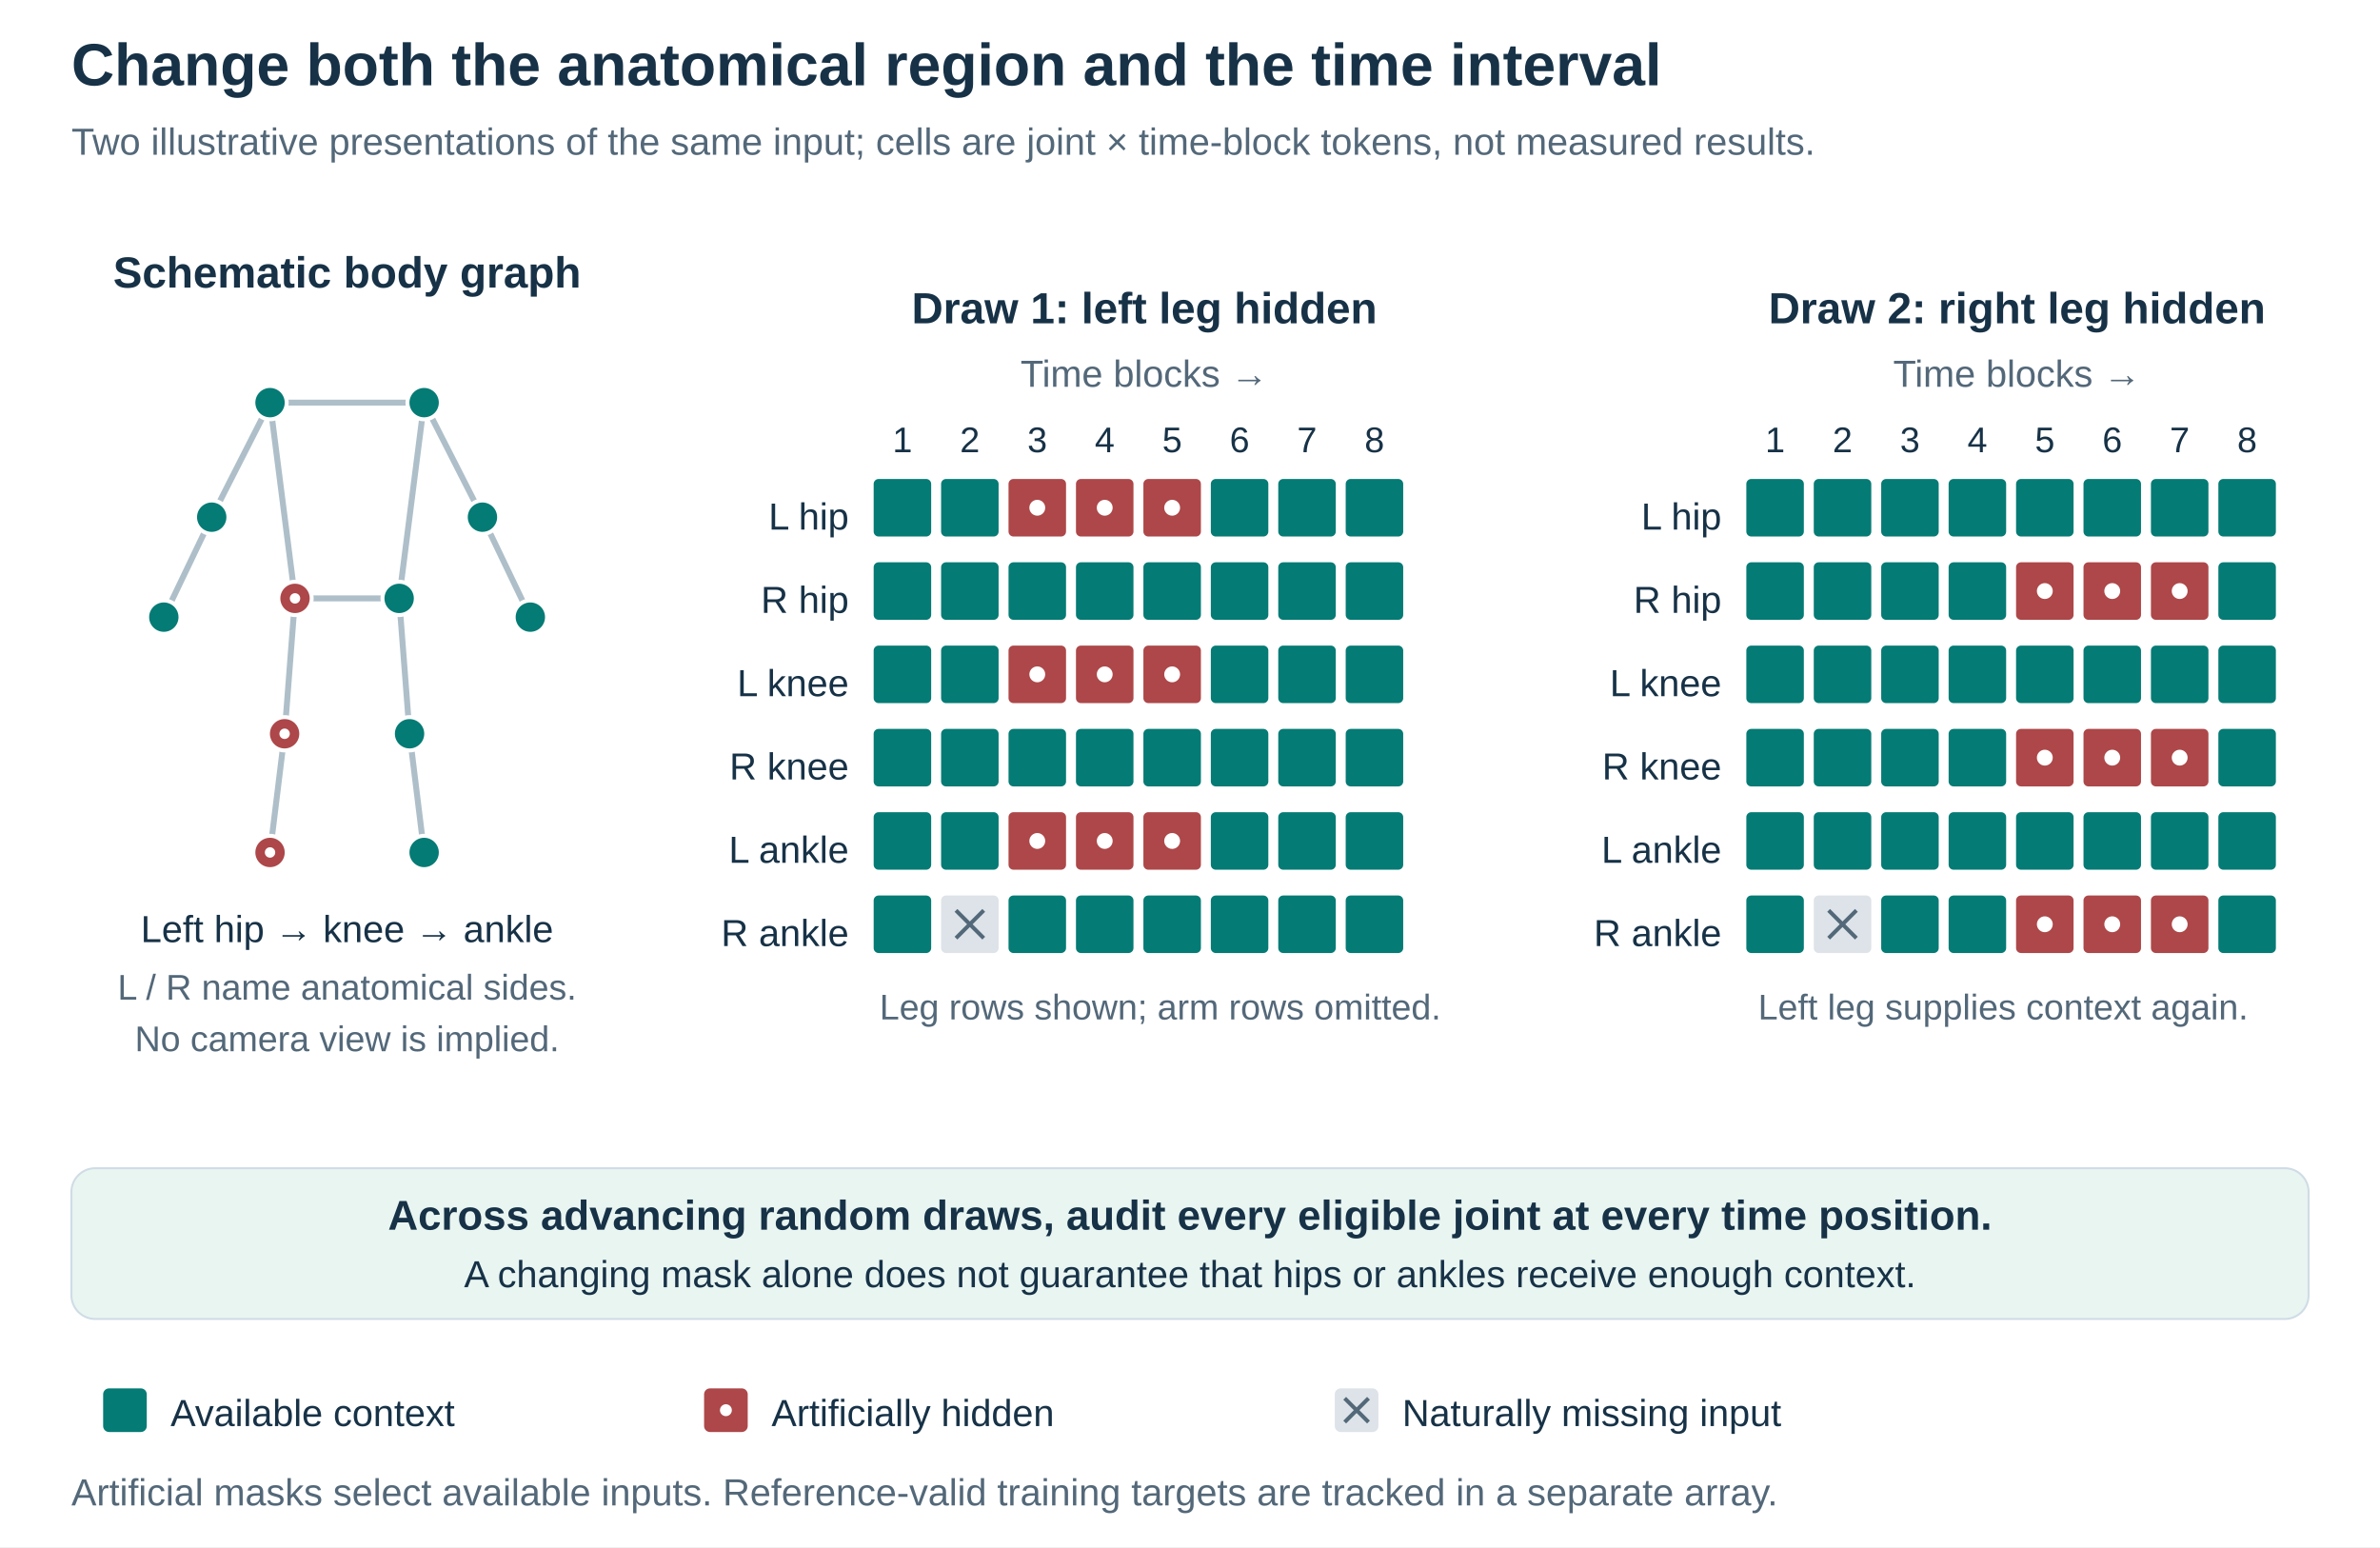
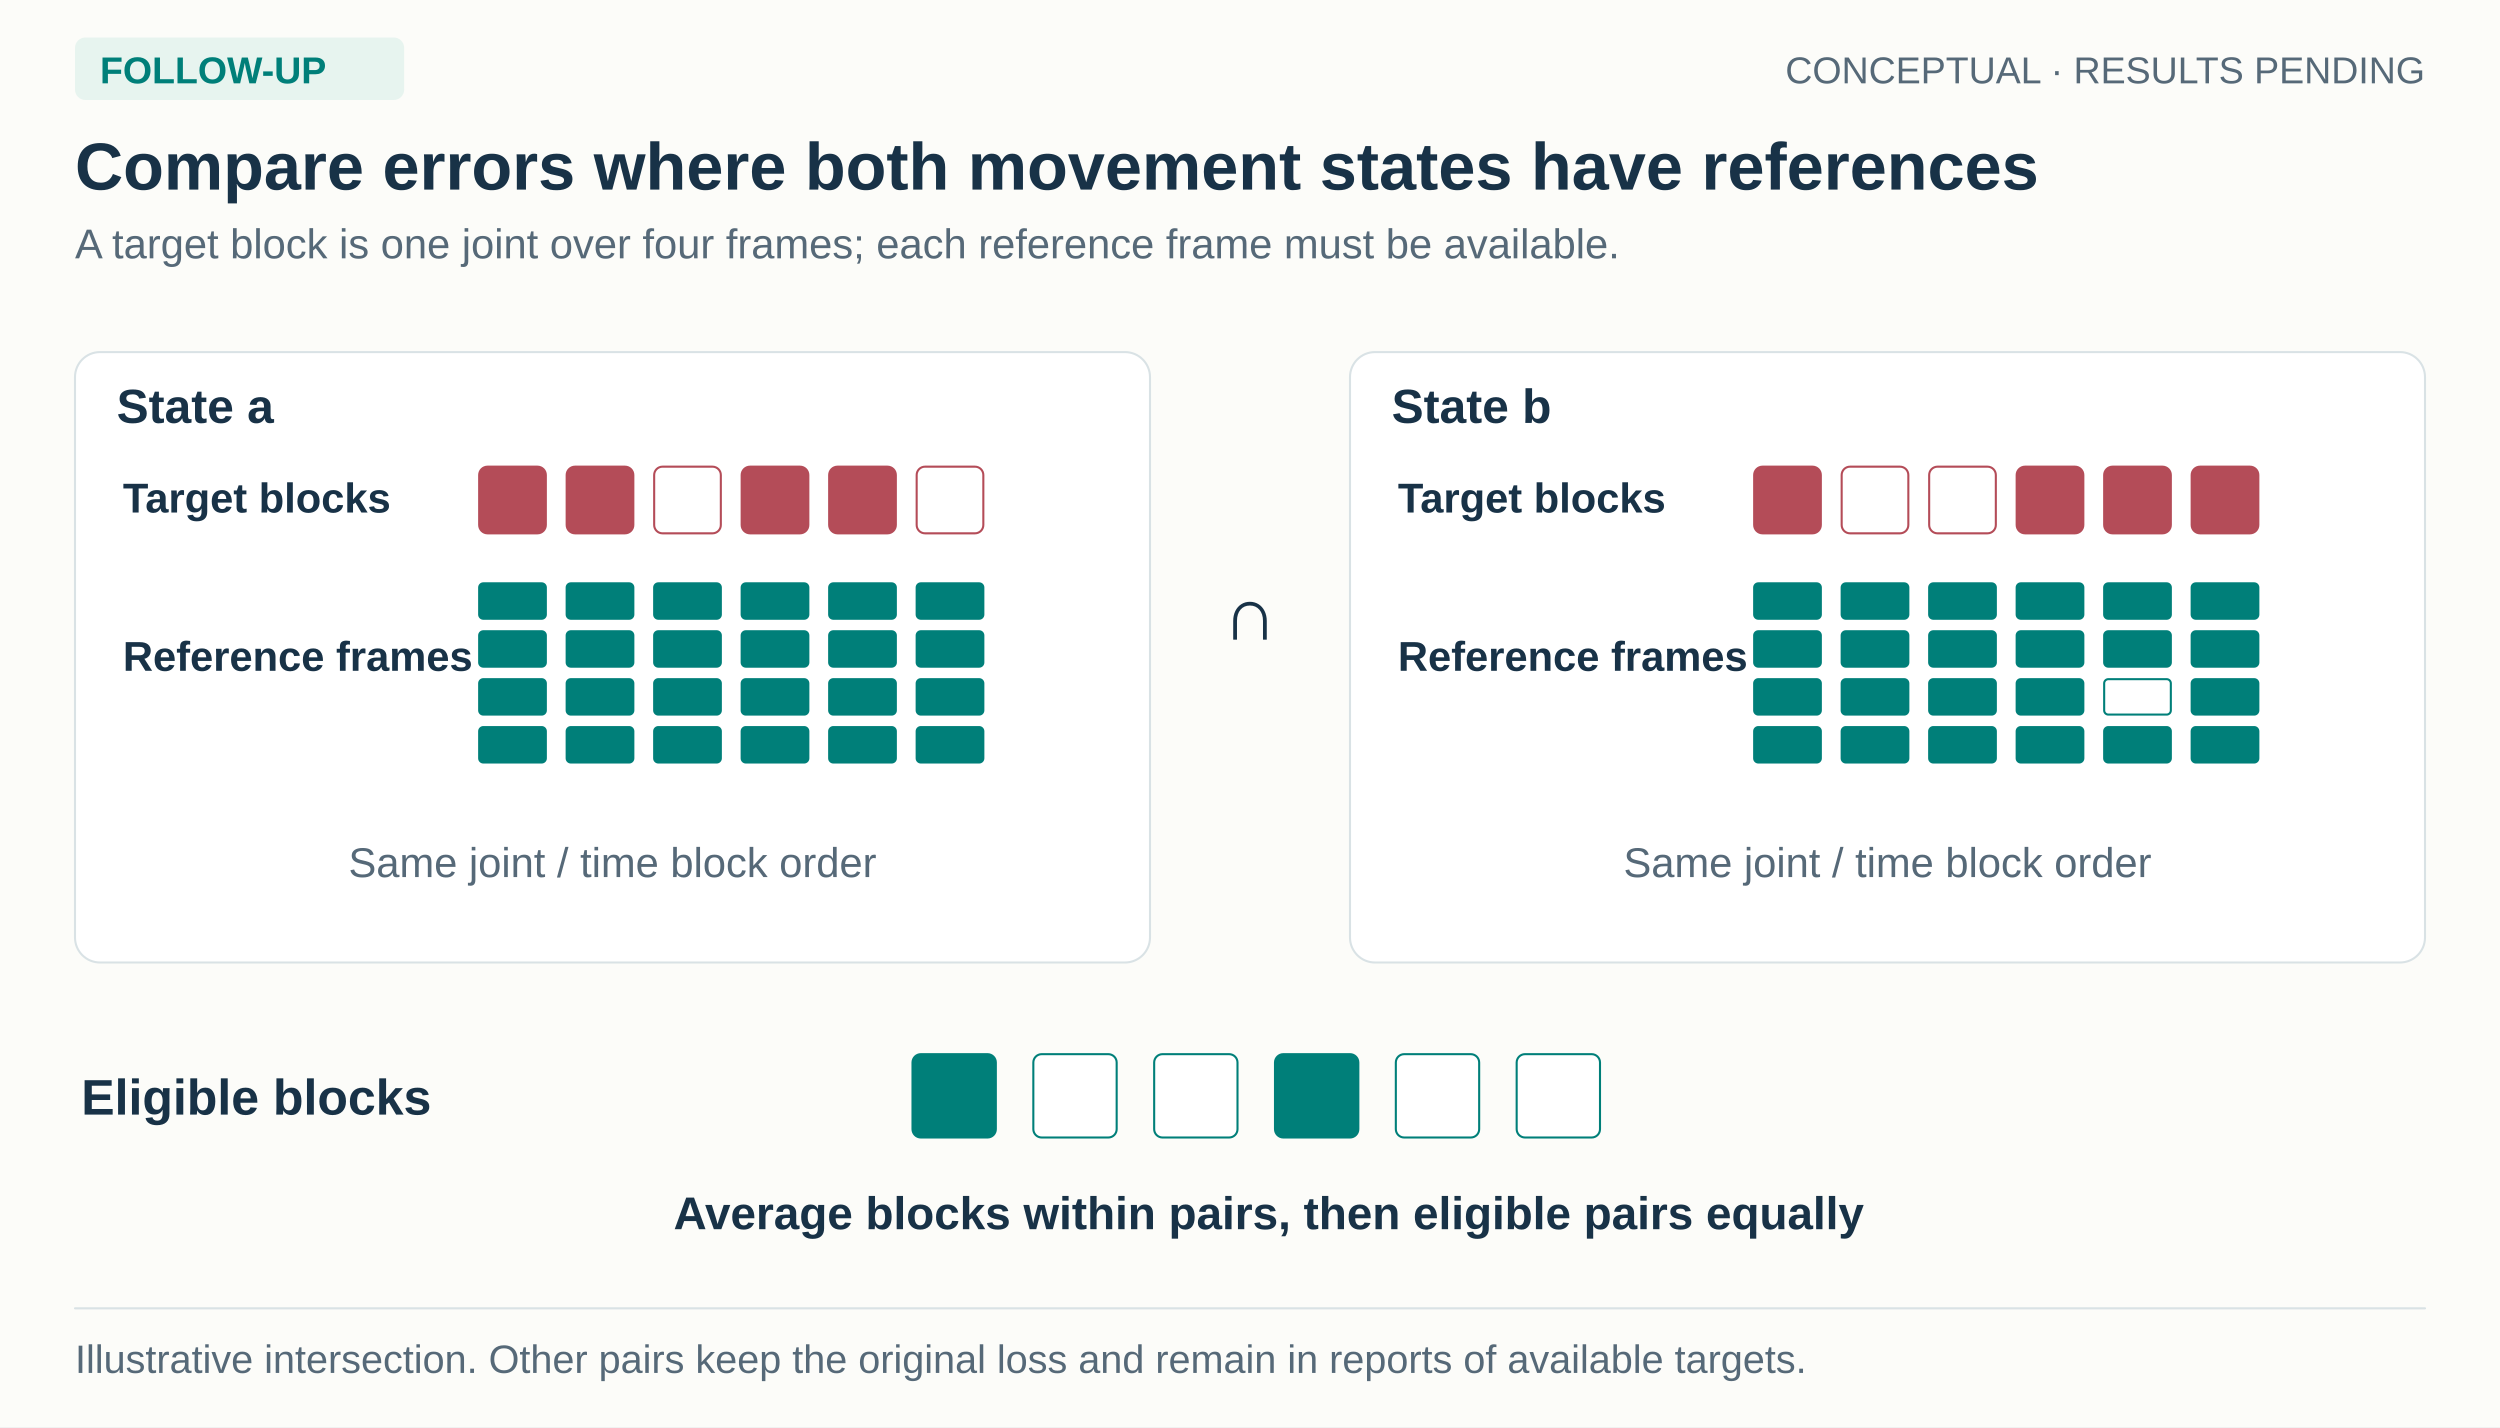
- <svg xmlns="http://www.w3.org/2000/svg" width="1200" height="780" viewBox="0 0 1200 780" role="img" aria-labelledby="title desc">
+ <svg xmlns="http://www.w3.org/2000/svg" width="1200" height="685" viewBox="0 0 1200 685" role="img" aria-labelledby="title desc">
  <defs>
-     <marker id="arrow" markerWidth="7" markerHeight="7" refX="6.5" refY="3.5" orient="auto">
-       <path d="M0 0L7 3.5L0 7" fill="#536879" />
+     <marker id="arrow" markerWidth="8" markerHeight="8" refX="7" refY="4" orient="auto">
+       <path d="M0 0L8 4L0 8" fill="#566978" />
    </marker>
  </defs>
-   <rect width="1200" height="780" fill="white" />
-   <text x="36" y="43" font-family="Arial, sans-serif" font-size="30" fill="#173247" text-anchor="start" font-weight="bold">Change both the anatomical region and the time interval</text>
-   <text x="36" y="78" font-family="Arial, sans-serif" font-size="19" fill="#536879" text-anchor="start" font-weight="normal">Two illustrative presentations of the same input; cells are joint × time-block tokens, not measured results.</text>
-   <text x="175" y="145" font-family="Arial, sans-serif" font-size="22" fill="#173247" text-anchor="middle" font-weight="bold">Schematic body graph</text>
-   <polyline points="136.15,203.0 213.85,203.0" fill="none" stroke="#aebfc9" stroke-width="3" stroke-linejoin="round" />
-   <polyline points="136.15,203.0 106.75,260.75" fill="none" stroke="#aebfc9" stroke-width="3" stroke-linejoin="round" />
-   <polyline points="106.75,260.75 82.6,311.15" fill="none" stroke="#aebfc9" stroke-width="3" stroke-linejoin="round" />
-   <polyline points="213.85,203.0 243.25,260.75" fill="none" stroke="#aebfc9" stroke-width="3" stroke-linejoin="round" />
-   <polyline points="243.25,260.75 267.4,311.15" fill="none" stroke="#aebfc9" stroke-width="3" stroke-linejoin="round" />
-   <polyline points="136.15,203.0 148.75,301.7" fill="none" stroke="#aebfc9" stroke-width="3" stroke-linejoin="round" />
-   <polyline points="213.85,203.0 201.25,301.7" fill="none" stroke="#aebfc9" stroke-width="3" stroke-linejoin="round" />
-   <polyline points="148.75,301.7 201.25,301.7" fill="none" stroke="#aebfc9" stroke-width="3" stroke-linejoin="round" />
-   <polyline points="148.75,301.7 143.5,369.95" fill="none" stroke="#aebfc9" stroke-width="3" stroke-linejoin="round" />
-   <polyline points="143.5,369.95 136.15,429.8" fill="none" stroke="#aebfc9" stroke-width="3" stroke-linejoin="round" />
-   <polyline points="201.25,301.7 206.5,369.95" fill="none" stroke="#aebfc9" stroke-width="3" stroke-linejoin="round" />
-   <polyline points="206.5,369.95 213.85,429.8" fill="none" stroke="#aebfc9" stroke-width="3" stroke-linejoin="round" />
-   <circle cx="136.15" cy="203.0" r="8.4" fill="#057b75" stroke="white" stroke-width="2" />
-   <circle cx="213.85" cy="203.0" r="8.4" fill="#057b75" stroke="white" stroke-width="2" />
-   <circle cx="106.75" cy="260.75" r="8.4" fill="#057b75" stroke="white" stroke-width="2" />
-   <circle cx="243.25" cy="260.75" r="8.4" fill="#057b75" stroke="white" stroke-width="2" />
-   <circle cx="82.6" cy="311.15" r="8.4" fill="#057b75" stroke="white" stroke-width="2" />
-   <circle cx="267.4" cy="311.15" r="8.4" fill="#057b75" stroke="white" stroke-width="2" />
-   <circle cx="148.75" cy="301.7" r="8.4" fill="#ad4749" stroke="white" stroke-width="2" />
-   <circle cx="148.75" cy="301.7" r="2.625" fill="white" stroke="none" stroke-width="2" />
-   <circle cx="201.25" cy="301.7" r="8.4" fill="#057b75" stroke="white" stroke-width="2" />
-   <circle cx="143.5" cy="369.95" r="8.4" fill="#ad4749" stroke="white" stroke-width="2" />
-   <circle cx="143.5" cy="369.95" r="2.625" fill="white" stroke="none" stroke-width="2" />
-   <circle cx="206.5" cy="369.95" r="8.4" fill="#057b75" stroke="white" stroke-width="2" />
-   <circle cx="136.15" cy="429.8" r="8.4" fill="#ad4749" stroke="white" stroke-width="2" />
-   <circle cx="136.15" cy="429.8" r="2.625" fill="white" stroke="none" stroke-width="2" />
-   <circle cx="213.85" cy="429.8" r="8.4" fill="#057b75" stroke="white" stroke-width="2" />
-   <text x="175" y="475" font-family="Arial, sans-serif" font-size="19" fill="#173247" text-anchor="middle" font-weight="normal">Left hip → knee → ankle</text>
-   <text x="175" y="504" font-family="Arial, sans-serif" font-size="18" fill="#536879" text-anchor="middle" font-weight="normal">L / R name anatomical sides.</text>
-   <text x="175" y="530" font-family="Arial, sans-serif" font-size="18" fill="#536879" text-anchor="middle" font-weight="normal">No camera view is implied.</text>
-   <text x="577" y="163" font-family="Arial, sans-serif" font-size="22" fill="#173247" text-anchor="middle" font-weight="bold">Draw 1: left leg hidden</text>
-   <text x="577" y="195" font-family="Arial, sans-serif" font-size="19" fill="#536879" text-anchor="middle" font-weight="normal">Time blocks →</text>
-   <text x="455" y="228" font-family="Arial, sans-serif" font-size="18" fill="#173247" text-anchor="middle" font-weight="normal">1</text>
-   <text x="489" y="228" font-family="Arial, sans-serif" font-size="18" fill="#173247" text-anchor="middle" font-weight="normal">2</text>
-   <text x="523" y="228" font-family="Arial, sans-serif" font-size="18" fill="#173247" text-anchor="middle" font-weight="normal">3</text>
-   <text x="557" y="228" font-family="Arial, sans-serif" font-size="18" fill="#173247" text-anchor="middle" font-weight="normal">4</text>
-   <text x="591" y="228" font-family="Arial, sans-serif" font-size="18" fill="#173247" text-anchor="middle" font-weight="normal">5</text>
-   <text x="625" y="228" font-family="Arial, sans-serif" font-size="18" fill="#173247" text-anchor="middle" font-weight="normal">6</text>
-   <text x="659" y="228" font-family="Arial, sans-serif" font-size="18" fill="#173247" text-anchor="middle" font-weight="normal">7</text>
-   <text x="693" y="228" font-family="Arial, sans-serif" font-size="18" fill="#173247" text-anchor="middle" font-weight="normal">8</text>
-   <text x="428" y="267" font-family="Arial, sans-serif" font-size="19" fill="#173247" text-anchor="end" font-weight="normal">L hip</text>
-   <rect x="440" y="241" width="30" height="30" rx="3" fill="#057b75" stroke="white" />
-   <rect x="474" y="241" width="30" height="30" rx="3" fill="#057b75" stroke="white" />
-   <rect x="508" y="241" width="30" height="30" rx="3" fill="#ad4749" stroke="white" />
-   <circle cx="523" cy="256" r="4" fill="white" stroke="none" stroke-width="2" />
-   <rect x="542" y="241" width="30" height="30" rx="3" fill="#ad4749" stroke="white" />
-   <circle cx="557" cy="256" r="4" fill="white" stroke="none" stroke-width="2" />
-   <rect x="576" y="241" width="30" height="30" rx="3" fill="#ad4749" stroke="white" />
-   <circle cx="591" cy="256" r="4" fill="white" stroke="none" stroke-width="2" />
-   <rect x="610" y="241" width="30" height="30" rx="3" fill="#057b75" stroke="white" />
-   <rect x="644" y="241" width="30" height="30" rx="3" fill="#057b75" stroke="white" />
-   <rect x="678" y="241" width="30" height="30" rx="3" fill="#057b75" stroke="white" />
-   <text x="428" y="309" font-family="Arial, sans-serif" font-size="19" fill="#173247" text-anchor="end" font-weight="normal">R hip</text>
-   <rect x="440" y="283" width="30" height="30" rx="3" fill="#057b75" stroke="white" />
-   <rect x="474" y="283" width="30" height="30" rx="3" fill="#057b75" stroke="white" />
-   <rect x="508" y="283" width="30" height="30" rx="3" fill="#057b75" stroke="white" />
-   <rect x="542" y="283" width="30" height="30" rx="3" fill="#057b75" stroke="white" />
-   <rect x="576" y="283" width="30" height="30" rx="3" fill="#057b75" stroke="white" />
-   <rect x="610" y="283" width="30" height="30" rx="3" fill="#057b75" stroke="white" />
-   <rect x="644" y="283" width="30" height="30" rx="3" fill="#057b75" stroke="white" />
-   <rect x="678" y="283" width="30" height="30" rx="3" fill="#057b75" stroke="white" />
-   <text x="428" y="351" font-family="Arial, sans-serif" font-size="19" fill="#173247" text-anchor="end" font-weight="normal">L knee</text>
-   <rect x="440" y="325" width="30" height="30" rx="3" fill="#057b75" stroke="white" />
-   <rect x="474" y="325" width="30" height="30" rx="3" fill="#057b75" stroke="white" />
-   <rect x="508" y="325" width="30" height="30" rx="3" fill="#ad4749" stroke="white" />
-   <circle cx="523" cy="340" r="4" fill="white" stroke="none" stroke-width="2" />
-   <rect x="542" y="325" width="30" height="30" rx="3" fill="#ad4749" stroke="white" />
-   <circle cx="557" cy="340" r="4" fill="white" stroke="none" stroke-width="2" />
-   <rect x="576" y="325" width="30" height="30" rx="3" fill="#ad4749" stroke="white" />
-   <circle cx="591" cy="340" r="4" fill="white" stroke="none" stroke-width="2" />
-   <rect x="610" y="325" width="30" height="30" rx="3" fill="#057b75" stroke="white" />
-   <rect x="644" y="325" width="30" height="30" rx="3" fill="#057b75" stroke="white" />
-   <rect x="678" y="325" width="30" height="30" rx="3" fill="#057b75" stroke="white" />
-   <text x="428" y="393" font-family="Arial, sans-serif" font-size="19" fill="#173247" text-anchor="end" font-weight="normal">R knee</text>
-   <rect x="440" y="367" width="30" height="30" rx="3" fill="#057b75" stroke="white" />
-   <rect x="474" y="367" width="30" height="30" rx="3" fill="#057b75" stroke="white" />
-   <rect x="508" y="367" width="30" height="30" rx="3" fill="#057b75" stroke="white" />
-   <rect x="542" y="367" width="30" height="30" rx="3" fill="#057b75" stroke="white" />
-   <rect x="576" y="367" width="30" height="30" rx="3" fill="#057b75" stroke="white" />
-   <rect x="610" y="367" width="30" height="30" rx="3" fill="#057b75" stroke="white" />
-   <rect x="644" y="367" width="30" height="30" rx="3" fill="#057b75" stroke="white" />
-   <rect x="678" y="367" width="30" height="30" rx="3" fill="#057b75" stroke="white" />
-   <text x="428" y="435" font-family="Arial, sans-serif" font-size="19" fill="#173247" text-anchor="end" font-weight="normal">L ankle</text>
-   <rect x="440" y="409" width="30" height="30" rx="3" fill="#057b75" stroke="white" />
-   <rect x="474" y="409" width="30" height="30" rx="3" fill="#057b75" stroke="white" />
-   <rect x="508" y="409" width="30" height="30" rx="3" fill="#ad4749" stroke="white" />
-   <circle cx="523" cy="424" r="4" fill="white" stroke="none" stroke-width="2" />
-   <rect x="542" y="409" width="30" height="30" rx="3" fill="#ad4749" stroke="white" />
-   <circle cx="557" cy="424" r="4" fill="white" stroke="none" stroke-width="2" />
-   <rect x="576" y="409" width="30" height="30" rx="3" fill="#ad4749" stroke="white" />
-   <circle cx="591" cy="424" r="4" fill="white" stroke="none" stroke-width="2" />
-   <rect x="610" y="409" width="30" height="30" rx="3" fill="#057b75" stroke="white" />
-   <rect x="644" y="409" width="30" height="30" rx="3" fill="#057b75" stroke="white" />
-   <rect x="678" y="409" width="30" height="30" rx="3" fill="#057b75" stroke="white" />
-   <text x="428" y="477" font-family="Arial, sans-serif" font-size="19" fill="#173247" text-anchor="end" font-weight="normal">R ankle</text>
-   <rect x="440" y="451" width="30" height="30" rx="3" fill="#057b75" stroke="white" />
-   <rect x="474" y="451" width="30" height="30" rx="3" fill="#dde3e8" stroke="white" />
-   <polyline points="482,459 496,473" fill="none" stroke="#536879" stroke-width="2" stroke-linejoin="round" />
-   <polyline points="496,459 482,473" fill="none" stroke="#536879" stroke-width="2" stroke-linejoin="round" />
-   <rect x="508" y="451" width="30" height="30" rx="3" fill="#057b75" stroke="white" />
-   <rect x="542" y="451" width="30" height="30" rx="3" fill="#057b75" stroke="white" />
-   <rect x="576" y="451" width="30" height="30" rx="3" fill="#057b75" stroke="white" />
-   <rect x="610" y="451" width="30" height="30" rx="3" fill="#057b75" stroke="white" />
-   <rect x="644" y="451" width="30" height="30" rx="3" fill="#057b75" stroke="white" />
-   <rect x="678" y="451" width="30" height="30" rx="3" fill="#057b75" stroke="white" />
-   <text x="1017" y="163" font-family="Arial, sans-serif" font-size="22" fill="#173247" text-anchor="middle" font-weight="bold">Draw 2: right leg hidden</text>
-   <text x="1017" y="195" font-family="Arial, sans-serif" font-size="19" fill="#536879" text-anchor="middle" font-weight="normal">Time blocks →</text>
-   <text x="895" y="228" font-family="Arial, sans-serif" font-size="18" fill="#173247" text-anchor="middle" font-weight="normal">1</text>
-   <text x="929" y="228" font-family="Arial, sans-serif" font-size="18" fill="#173247" text-anchor="middle" font-weight="normal">2</text>
-   <text x="963" y="228" font-family="Arial, sans-serif" font-size="18" fill="#173247" text-anchor="middle" font-weight="normal">3</text>
-   <text x="997" y="228" font-family="Arial, sans-serif" font-size="18" fill="#173247" text-anchor="middle" font-weight="normal">4</text>
-   <text x="1031" y="228" font-family="Arial, sans-serif" font-size="18" fill="#173247" text-anchor="middle" font-weight="normal">5</text>
-   <text x="1065" y="228" font-family="Arial, sans-serif" font-size="18" fill="#173247" text-anchor="middle" font-weight="normal">6</text>
-   <text x="1099" y="228" font-family="Arial, sans-serif" font-size="18" fill="#173247" text-anchor="middle" font-weight="normal">7</text>
-   <text x="1133" y="228" font-family="Arial, sans-serif" font-size="18" fill="#173247" text-anchor="middle" font-weight="normal">8</text>
-   <text x="868" y="267" font-family="Arial, sans-serif" font-size="19" fill="#173247" text-anchor="end" font-weight="normal">L hip</text>
-   <rect x="880" y="241" width="30" height="30" rx="3" fill="#057b75" stroke="white" />
-   <rect x="914" y="241" width="30" height="30" rx="3" fill="#057b75" stroke="white" />
-   <rect x="948" y="241" width="30" height="30" rx="3" fill="#057b75" stroke="white" />
-   <rect x="982" y="241" width="30" height="30" rx="3" fill="#057b75" stroke="white" />
-   <rect x="1016" y="241" width="30" height="30" rx="3" fill="#057b75" stroke="white" />
-   <rect x="1050" y="241" width="30" height="30" rx="3" fill="#057b75" stroke="white" />
-   <rect x="1084" y="241" width="30" height="30" rx="3" fill="#057b75" stroke="white" />
-   <rect x="1118" y="241" width="30" height="30" rx="3" fill="#057b75" stroke="white" />
-   <text x="868" y="309" font-family="Arial, sans-serif" font-size="19" fill="#173247" text-anchor="end" font-weight="normal">R hip</text>
-   <rect x="880" y="283" width="30" height="30" rx="3" fill="#057b75" stroke="white" />
-   <rect x="914" y="283" width="30" height="30" rx="3" fill="#057b75" stroke="white" />
-   <rect x="948" y="283" width="30" height="30" rx="3" fill="#057b75" stroke="white" />
-   <rect x="982" y="283" width="30" height="30" rx="3" fill="#057b75" stroke="white" />
-   <rect x="1016" y="283" width="30" height="30" rx="3" fill="#ad4749" stroke="white" />
-   <circle cx="1031" cy="298" r="4" fill="white" stroke="none" stroke-width="2" />
-   <rect x="1050" y="283" width="30" height="30" rx="3" fill="#ad4749" stroke="white" />
-   <circle cx="1065" cy="298" r="4" fill="white" stroke="none" stroke-width="2" />
-   <rect x="1084" y="283" width="30" height="30" rx="3" fill="#ad4749" stroke="white" />
-   <circle cx="1099" cy="298" r="4" fill="white" stroke="none" stroke-width="2" />
-   <rect x="1118" y="283" width="30" height="30" rx="3" fill="#057b75" stroke="white" />
-   <text x="868" y="351" font-family="Arial, sans-serif" font-size="19" fill="#173247" text-anchor="end" font-weight="normal">L knee</text>
-   <rect x="880" y="325" width="30" height="30" rx="3" fill="#057b75" stroke="white" />
-   <rect x="914" y="325" width="30" height="30" rx="3" fill="#057b75" stroke="white" />
-   <rect x="948" y="325" width="30" height="30" rx="3" fill="#057b75" stroke="white" />
-   <rect x="982" y="325" width="30" height="30" rx="3" fill="#057b75" stroke="white" />
-   <rect x="1016" y="325" width="30" height="30" rx="3" fill="#057b75" stroke="white" />
-   <rect x="1050" y="325" width="30" height="30" rx="3" fill="#057b75" stroke="white" />
-   <rect x="1084" y="325" width="30" height="30" rx="3" fill="#057b75" stroke="white" />
-   <rect x="1118" y="325" width="30" height="30" rx="3" fill="#057b75" stroke="white" />
-   <text x="868" y="393" font-family="Arial, sans-serif" font-size="19" fill="#173247" text-anchor="end" font-weight="normal">R knee</text>
-   <rect x="880" y="367" width="30" height="30" rx="3" fill="#057b75" stroke="white" />
-   <rect x="914" y="367" width="30" height="30" rx="3" fill="#057b75" stroke="white" />
-   <rect x="948" y="367" width="30" height="30" rx="3" fill="#057b75" stroke="white" />
-   <rect x="982" y="367" width="30" height="30" rx="3" fill="#057b75" stroke="white" />
-   <rect x="1016" y="367" width="30" height="30" rx="3" fill="#ad4749" stroke="white" />
-   <circle cx="1031" cy="382" r="4" fill="white" stroke="none" stroke-width="2" />
-   <rect x="1050" y="367" width="30" height="30" rx="3" fill="#ad4749" stroke="white" />
-   <circle cx="1065" cy="382" r="4" fill="white" stroke="none" stroke-width="2" />
-   <rect x="1084" y="367" width="30" height="30" rx="3" fill="#ad4749" stroke="white" />
-   <circle cx="1099" cy="382" r="4" fill="white" stroke="none" stroke-width="2" />
-   <rect x="1118" y="367" width="30" height="30" rx="3" fill="#057b75" stroke="white" />
-   <text x="868" y="435" font-family="Arial, sans-serif" font-size="19" fill="#173247" text-anchor="end" font-weight="normal">L ankle</text>
-   <rect x="880" y="409" width="30" height="30" rx="3" fill="#057b75" stroke="white" />
-   <rect x="914" y="409" width="30" height="30" rx="3" fill="#057b75" stroke="white" />
-   <rect x="948" y="409" width="30" height="30" rx="3" fill="#057b75" stroke="white" />
-   <rect x="982" y="409" width="30" height="30" rx="3" fill="#057b75" stroke="white" />
-   <rect x="1016" y="409" width="30" height="30" rx="3" fill="#057b75" stroke="white" />
-   <rect x="1050" y="409" width="30" height="30" rx="3" fill="#057b75" stroke="white" />
-   <rect x="1084" y="409" width="30" height="30" rx="3" fill="#057b75" stroke="white" />
-   <rect x="1118" y="409" width="30" height="30" rx="3" fill="#057b75" stroke="white" />
-   <text x="868" y="477" font-family="Arial, sans-serif" font-size="19" fill="#173247" text-anchor="end" font-weight="normal">R ankle</text>
-   <rect x="880" y="451" width="30" height="30" rx="3" fill="#057b75" stroke="white" />
-   <rect x="914" y="451" width="30" height="30" rx="3" fill="#dde3e8" stroke="white" />
-   <polyline points="922,459 936,473" fill="none" stroke="#536879" stroke-width="2" stroke-linejoin="round" />
-   <polyline points="936,459 922,473" fill="none" stroke="#536879" stroke-width="2" stroke-linejoin="round" />
-   <rect x="948" y="451" width="30" height="30" rx="3" fill="#057b75" stroke="white" />
-   <rect x="982" y="451" width="30" height="30" rx="3" fill="#057b75" stroke="white" />
-   <rect x="1016" y="451" width="30" height="30" rx="3" fill="#ad4749" stroke="white" />
-   <circle cx="1031" cy="466" r="4" fill="white" stroke="none" stroke-width="2" />
-   <rect x="1050" y="451" width="30" height="30" rx="3" fill="#ad4749" stroke="white" />
-   <circle cx="1065" cy="466" r="4" fill="white" stroke="none" stroke-width="2" />
-   <rect x="1084" y="451" width="30" height="30" rx="3" fill="#ad4749" stroke="white" />
-   <circle cx="1099" cy="466" r="4" fill="white" stroke="none" stroke-width="2" />
-   <rect x="1118" y="451" width="30" height="30" rx="3" fill="#057b75" stroke="white" />
-   <text x="585" y="514" font-family="Arial, sans-serif" font-size="18" fill="#536879" text-anchor="middle" font-weight="normal">Leg rows shown; arm rows omitted.</text>
-   <text x="1010" y="514" font-family="Arial, sans-serif" font-size="18" fill="#536879" text-anchor="middle" font-weight="normal">Left leg supplies context again.</text>
-   <rect x="36" y="589" width="1128" height="76" rx="12" fill="#e9f5f1" stroke="#cfdce5" />
-   <text x="600" y="620" font-family="Arial, sans-serif" font-size="21" fill="#173247" text-anchor="middle" font-weight="bold">Across advancing random draws, audit every eligible joint at every time position.</text>
-   <text x="600" y="649" font-family="Arial, sans-serif" font-size="19" fill="#173247" text-anchor="middle" font-weight="normal">A changing mask alone does not guarantee that hips or ankles receive enough context.</text>
-   <rect x="52" y="700" width="22" height="22" rx="3" fill="#057b75" stroke="none" />
-   <text x="86" y="719" font-family="Arial, sans-serif" font-size="19" fill="#173247" text-anchor="start" font-weight="normal">Available context</text>
-   <rect x="355" y="700" width="22" height="22" rx="3" fill="#ad4749" stroke="none" />
-   <circle cx="366" cy="711" r="3" fill="white" stroke="none" stroke-width="2" />
-   <text x="389" y="719" font-family="Arial, sans-serif" font-size="19" fill="#173247" text-anchor="start" font-weight="normal">Artificially hidden</text>
-   <rect x="673" y="700" width="22" height="22" rx="3" fill="#dde3e8" stroke="none" />
-   <polyline points="678,705 690,717" fill="none" stroke="#536879" stroke-width="2" stroke-linejoin="round" />
-   <polyline points="690,705 678,717" fill="none" stroke="#536879" stroke-width="2" stroke-linejoin="round" />
-   <text x="707" y="719" font-family="Arial, sans-serif" font-size="19" fill="#173247" text-anchor="start" font-weight="normal">Naturally missing input</text>
-   <text x="36" y="759" font-family="Arial, sans-serif" font-size="19" fill="#536879" text-anchor="start" font-weight="normal">Artificial masks select available inputs. Reference-valid training targets are tracked in a separate array.</text>
+   <rect width="1200" height="685" fill="#fcfcf9" />
+   <rect x="36" y="18" width="158" height="30" rx="5" fill="#e7f4ef" stroke="none" />
+   <text x="48" y="40" font-family="Arial, sans-serif" font-size="18" fill="#007f79" text-anchor="start" font-weight="bold">FOLLOW-UP</text>
+   <text x="1164" y="40" font-family="Arial, sans-serif" font-size="18" fill="#566978" text-anchor="end" font-weight="normal">CONCEPTUAL · RESULTS PENDING</text>
+   <text x="36" y="91" font-family="Arial, sans-serif" font-size="32" fill="#183247" text-anchor="start" font-weight="bold">Compare errors where both movement states have references</text>
+   <text x="36" y="124" font-family="Arial, sans-serif" font-size="20" fill="#566978" text-anchor="start" font-weight="normal">A target block is one joint over four frames; each reference frame must be available.</text>
+   <rect x="36" y="169" width="516" height="293" rx="12" fill="white" stroke="#d9e2e5" />
+   <text x="56" y="203" font-family="Arial, sans-serif" font-size="23" fill="#183247" text-anchor="start" font-weight="bold">State a</text>
+   <text x="59" y="246" font-family="Arial, sans-serif" font-size="20" fill="#183247" text-anchor="start" font-weight="bold">Target blocks</text>
+   <rect x="230" y="224" width="32" height="32" rx="4" fill="#b44c58" stroke="#b44c58" />
+   <rect x="272" y="224" width="32" height="32" rx="4" fill="#b44c58" stroke="#b44c58" />
+   <rect x="314" y="224" width="32" height="32" rx="4" fill="white" stroke="#b44c58" />
+   <rect x="356" y="224" width="32" height="32" rx="4" fill="#b44c58" stroke="#b44c58" />
+   <rect x="398" y="224" width="32" height="32" rx="4" fill="#b44c58" stroke="#b44c58" />
+   <rect x="440" y="224" width="32" height="32" rx="4" fill="white" stroke="#b44c58" />
+   <text x="59" y="322" font-family="Arial, sans-serif" font-size="20" fill="#183247" text-anchor="start" font-weight="bold">Reference frames</text>
+   <rect x="230" y="280" width="32" height="17" rx="2" fill="#007f79" stroke="#007f79" />
+   <rect x="230" y="303" width="32" height="17" rx="2" fill="#007f79" stroke="#007f79" />
+   <rect x="230" y="326" width="32" height="17" rx="2" fill="#007f79" stroke="#007f79" />
+   <rect x="230" y="349" width="32" height="17" rx="2" fill="#007f79" stroke="#007f79" />
+   <rect x="272" y="280" width="32" height="17" rx="2" fill="#007f79" stroke="#007f79" />
+   <rect x="272" y="303" width="32" height="17" rx="2" fill="#007f79" stroke="#007f79" />
+   <rect x="272" y="326" width="32" height="17" rx="2" fill="#007f79" stroke="#007f79" />
+   <rect x="272" y="349" width="32" height="17" rx="2" fill="#007f79" stroke="#007f79" />
+   <rect x="314" y="280" width="32" height="17" rx="2" fill="#007f79" stroke="#007f79" />
+   <rect x="314" y="303" width="32" height="17" rx="2" fill="#007f79" stroke="#007f79" />
+   <rect x="314" y="326" width="32" height="17" rx="2" fill="#007f79" stroke="#007f79" />
+   <rect x="314" y="349" width="32" height="17" rx="2" fill="#007f79" stroke="#007f79" />
+   <rect x="356" y="280" width="32" height="17" rx="2" fill="#007f79" stroke="#007f79" />
+   <rect x="356" y="303" width="32" height="17" rx="2" fill="#007f79" stroke="#007f79" />
+   <rect x="356" y="326" width="32" height="17" rx="2" fill="#007f79" stroke="#007f79" />
+   <rect x="356" y="349" width="32" height="17" rx="2" fill="#007f79" stroke="#007f79" />
+   <rect x="398" y="280" width="32" height="17" rx="2" fill="#007f79" stroke="#007f79" />
+   <rect x="398" y="303" width="32" height="17" rx="2" fill="#007f79" stroke="#007f79" />
+   <rect x="398" y="326" width="32" height="17" rx="2" fill="#007f79" stroke="#007f79" />
+   <rect x="398" y="349" width="32" height="17" rx="2" fill="#007f79" stroke="#007f79" />
+   <rect x="440" y="280" width="32" height="17" rx="2" fill="#007f79" stroke="#007f79" />
+   <rect x="440" y="303" width="32" height="17" rx="2" fill="#007f79" stroke="#007f79" />
+   <rect x="440" y="326" width="32" height="17" rx="2" fill="#007f79" stroke="#007f79" />
+   <rect x="440" y="349" width="32" height="17" rx="2" fill="#007f79" stroke="#007f79" />
+   <text x="294" y="421" font-family="Arial, sans-serif" font-size="20" fill="#566978" text-anchor="middle" font-weight="normal">Same joint / time block order</text>
+   <rect x="648" y="169" width="516" height="293" rx="12" fill="white" stroke="#d9e2e5" />
+   <text x="668" y="203" font-family="Arial, sans-serif" font-size="23" fill="#183247" text-anchor="start" font-weight="bold">State b</text>
+   <text x="671" y="246" font-family="Arial, sans-serif" font-size="20" fill="#183247" text-anchor="start" font-weight="bold">Target blocks</text>
+   <rect x="842" y="224" width="32" height="32" rx="4" fill="#b44c58" stroke="#b44c58" />
+   <rect x="884" y="224" width="32" height="32" rx="4" fill="white" stroke="#b44c58" />
+   <rect x="926" y="224" width="32" height="32" rx="4" fill="white" stroke="#b44c58" />
+   <rect x="968" y="224" width="32" height="32" rx="4" fill="#b44c58" stroke="#b44c58" />
+   <rect x="1010" y="224" width="32" height="32" rx="4" fill="#b44c58" stroke="#b44c58" />
+   <rect x="1052" y="224" width="32" height="32" rx="4" fill="#b44c58" stroke="#b44c58" />
+   <text x="671" y="322" font-family="Arial, sans-serif" font-size="20" fill="#183247" text-anchor="start" font-weight="bold">Reference frames</text>
+   <rect x="842" y="280" width="32" height="17" rx="2" fill="#007f79" stroke="#007f79" />
+   <rect x="842" y="303" width="32" height="17" rx="2" fill="#007f79" stroke="#007f79" />
+   <rect x="842" y="326" width="32" height="17" rx="2" fill="#007f79" stroke="#007f79" />
+   <rect x="842" y="349" width="32" height="17" rx="2" fill="#007f79" stroke="#007f79" />
+   <rect x="884" y="280" width="32" height="17" rx="2" fill="#007f79" stroke="#007f79" />
+   <rect x="884" y="303" width="32" height="17" rx="2" fill="#007f79" stroke="#007f79" />
+   <rect x="884" y="326" width="32" height="17" rx="2" fill="#007f79" stroke="#007f79" />
+   <rect x="884" y="349" width="32" height="17" rx="2" fill="#007f79" stroke="#007f79" />
+   <rect x="926" y="280" width="32" height="17" rx="2" fill="#007f79" stroke="#007f79" />
+   <rect x="926" y="303" width="32" height="17" rx="2" fill="#007f79" stroke="#007f79" />
+   <rect x="926" y="326" width="32" height="17" rx="2" fill="#007f79" stroke="#007f79" />
+   <rect x="926" y="349" width="32" height="17" rx="2" fill="#007f79" stroke="#007f79" />
+   <rect x="968" y="280" width="32" height="17" rx="2" fill="#007f79" stroke="#007f79" />
+   <rect x="968" y="303" width="32" height="17" rx="2" fill="#007f79" stroke="#007f79" />
+   <rect x="968" y="326" width="32" height="17" rx="2" fill="#007f79" stroke="#007f79" />
+   <rect x="968" y="349" width="32" height="17" rx="2" fill="#007f79" stroke="#007f79" />
+   <rect x="1010" y="280" width="32" height="17" rx="2" fill="#007f79" stroke="#007f79" />
+   <rect x="1010" y="303" width="32" height="17" rx="2" fill="#007f79" stroke="#007f79" />
+   <rect x="1010" y="326" width="32" height="17" rx="2" fill="white" stroke="#007f79" />
+   <rect x="1010" y="349" width="32" height="17" rx="2" fill="#007f79" stroke="#007f79" />
+   <rect x="1052" y="280" width="32" height="17" rx="2" fill="#007f79" stroke="#007f79" />
+   <rect x="1052" y="303" width="32" height="17" rx="2" fill="#007f79" stroke="#007f79" />
+   <rect x="1052" y="326" width="32" height="17" rx="2" fill="#007f79" stroke="#007f79" />
+   <rect x="1052" y="349" width="32" height="17" rx="2" fill="#007f79" stroke="#007f79" />
+   <text x="906" y="421" font-family="Arial, sans-serif" font-size="20" fill="#566978" text-anchor="middle" font-weight="normal">Same joint / time block order</text>
+   <text x="600" y="307" font-family="Arial, sans-serif" font-size="36" fill="#183247" text-anchor="middle" font-weight="bold">∩</text>
+   <text x="39" y="535" font-family="Arial, sans-serif" font-size="24" fill="#183247" text-anchor="start" font-weight="bold">Eligible blocks</text>
+   <rect x="438" y="506" width="40" height="40" rx="4" fill="#007f79" stroke="#007f79" />
+   <rect x="496" y="506" width="40" height="40" rx="4" fill="white" stroke="#007f79" />
+   <rect x="554" y="506" width="40" height="40" rx="4" fill="white" stroke="#007f79" />
+   <rect x="612" y="506" width="40" height="40" rx="4" fill="#007f79" stroke="#007f79" />
+   <rect x="670" y="506" width="40" height="40" rx="4" fill="white" stroke="#007f79" />
+   <rect x="728" y="506" width="40" height="40" rx="4" fill="white" stroke="#007f79" />
+   <text x="609" y="590" font-family="Arial, sans-serif" font-size="22" fill="#183247" text-anchor="middle" font-weight="bold">Average blocks within pairs, then eligible pairs equally</text>
+   <polyline points="36.00,628.00 1164.00,628.00" fill="none" stroke="#d9e2e5" stroke-width="1" stroke-linejoin="round" stroke-linecap="round" />
+   <text x="36" y="659" font-family="Arial, sans-serif" font-size="19" fill="#566978" text-anchor="start" font-weight="normal">Illustrative intersection. Other pairs keep the original loss and remain in reports of available targets.</text>
</svg>
